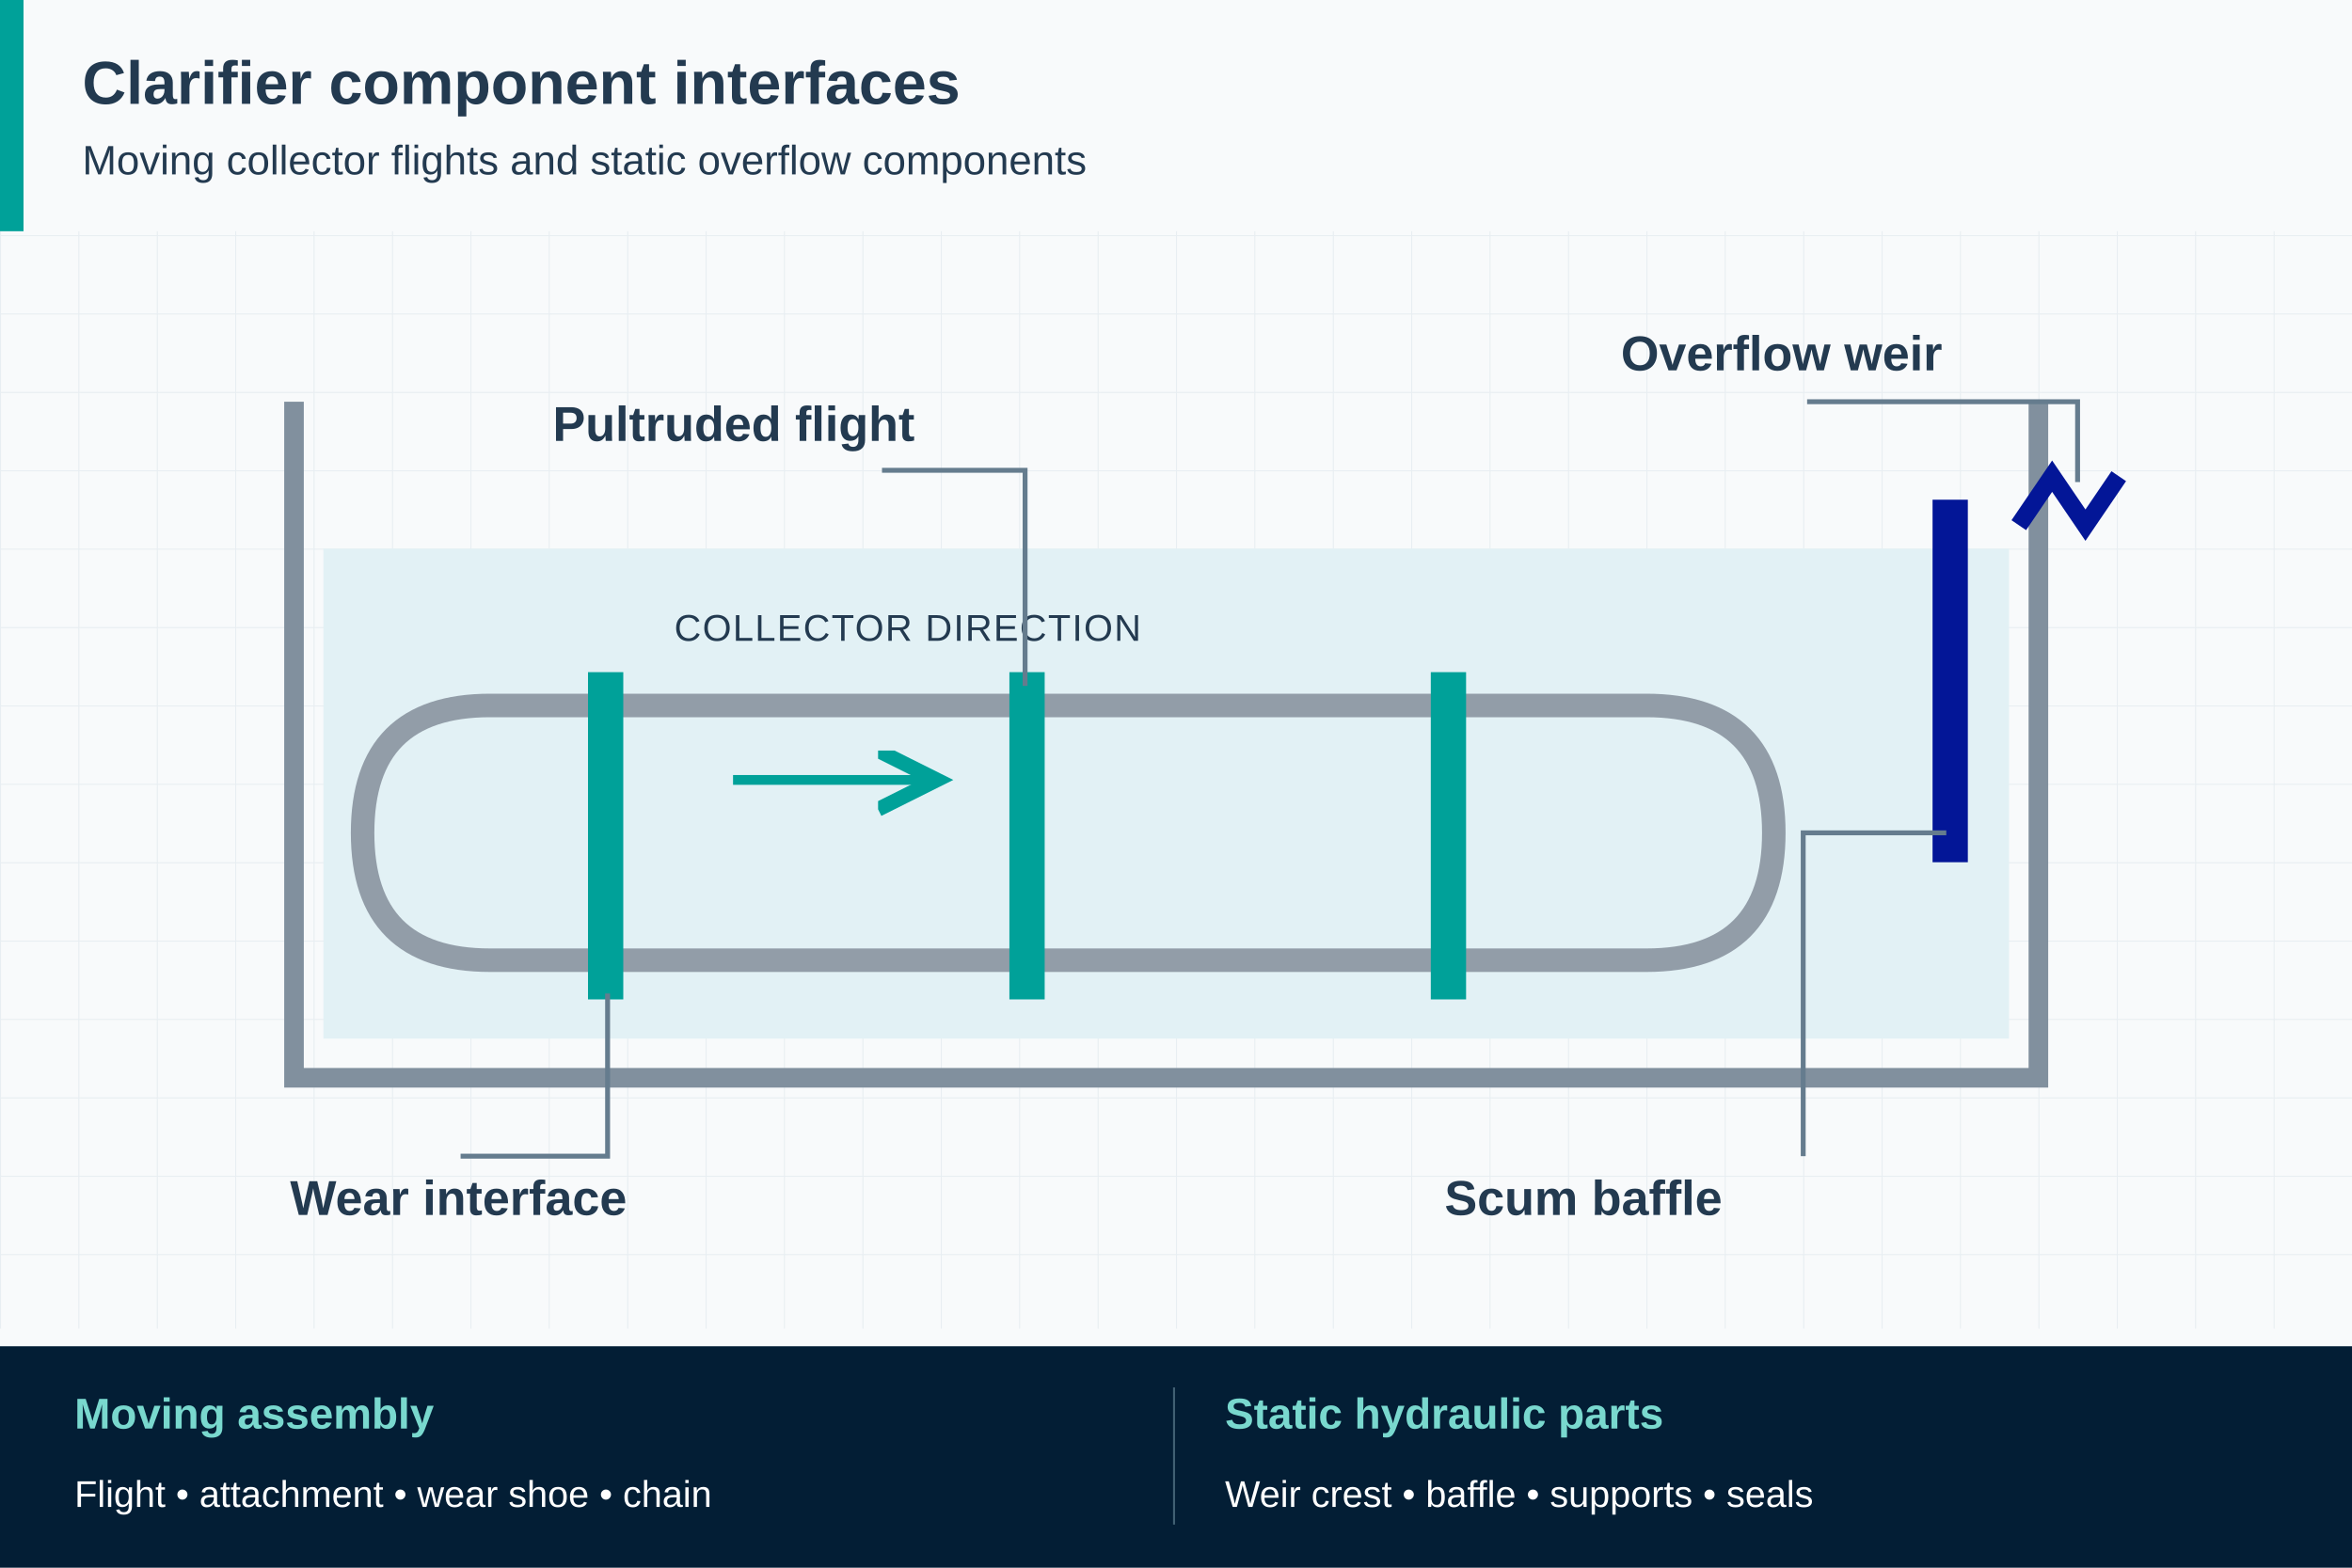
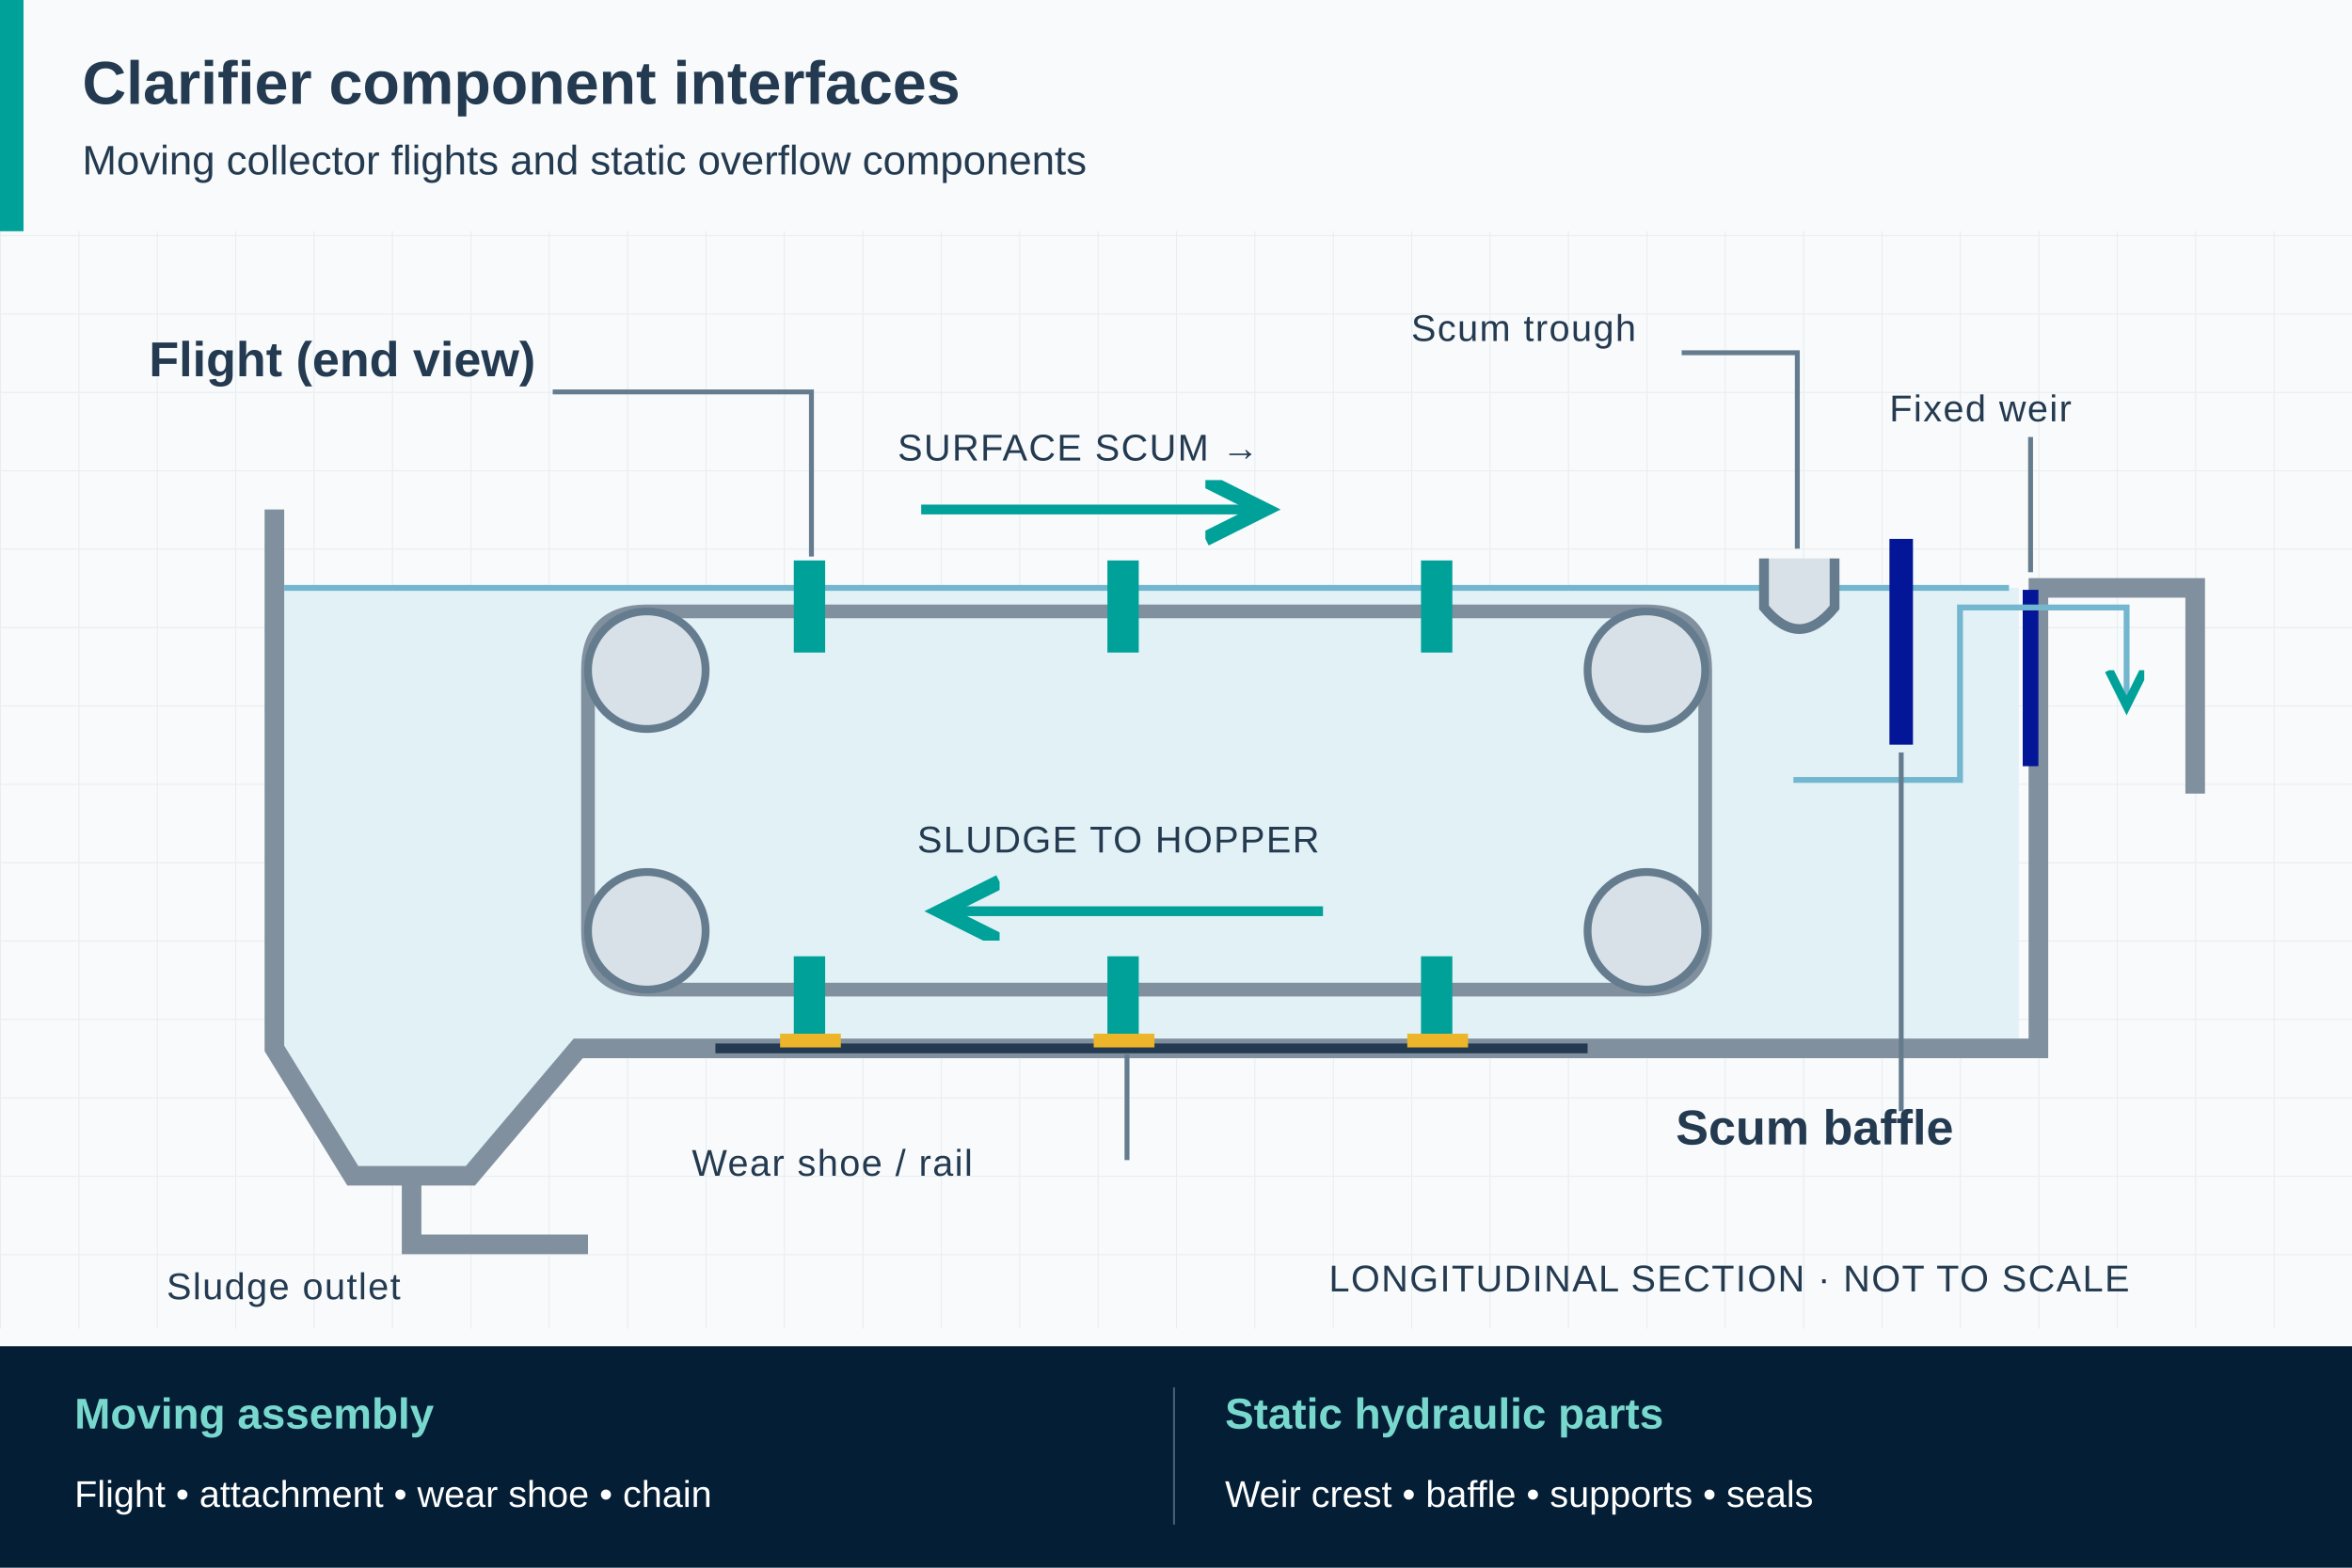
<svg xmlns="http://www.w3.org/2000/svg" viewBox="0 0 1200 800" role="img" aria-labelledby="title desc">
  <defs>
    <pattern id="grid" width="40" height="40" patternUnits="userSpaceOnUse">
      <path d="M40 0H0V40" fill="none" stroke="#e8eef2" stroke-width="1" />
    </pattern>
    <marker id="arrow" markerWidth="8" markerHeight="8" refX="6" refY="3" orient="auto">
      <path d="M0 0L6 3L0 6" fill="none" stroke="#00a199" stroke-width="1.5" />
    </marker>
  </defs>
  <style>text{font-family:Arial,sans-serif;fill:#233a50}.label{font-size:25px;font-weight:600}.small{font-size:19px;letter-spacing:.7px}.leader{fill:none;stroke:#657c8e;stroke-width:2.5}.steel{fill:none;stroke:#81909e;stroke-width:10}.arrow{fill:none;stroke:#00a199;stroke-width:5;marker-end:url(#arrow)}</style>
  <rect width="1200" height="800" fill="#f8fafb" />
  <rect y="118" width="1200" height="560" fill="url(#grid)" />
  <rect x="0" width="12" height="118" fill="#00a199" />
  <text x="42" y="53" font-size="31" font-weight="700">Clarifier component interfaces</text>
  <text x="42" y="89" font-size="21">Moving collector flights and static overflow components</text>
-   <path d="M150 205V550H1040V205" class="steel" />
-   <path d="M165 280H1025V530H165Z" fill="#e2f1f5" />
-   <path d="M250 360H840Q905 360 905 425Q905 490 840 490H250Q185 490 185 425Q185 360 250 360Z" fill="none" stroke="#929da8" stroke-width="12" />
+   <path d="M145 300H1030V535H295L240 595H180L145 535Z" fill="#e2f1f5" />
+   <path d="M140 260V535L180 600H240L295 535H1040V300H1120V405" class="steel" />
+   <path d="M145 300H1025" stroke="#72b7cf" stroke-width="3" />
+   <path d="M330 312H840Q870 312 870 342V475Q870 505 840 505H330Q300 505 300 475V342Q300 312 330 312Z" fill="none" stroke="#81909e" stroke-width="7" />
+   <g fill="#d9e1e8" stroke="#657c8e" stroke-width="4">
+     <circle cx="330" cy="342" r="30" />
+     <circle cx="840" cy="342" r="30" />
+     <circle cx="330" cy="475" r="30" />
+     <circle cx="840" cy="475" r="30" />
+   </g>
  <g fill="#00a199">
-     <rect x="300" y="343" width="18" height="167" />
-     <rect x="515" y="343" width="18" height="167" />
-     <rect x="730" y="343" width="18" height="167" />
+     <path d="M405 286h16v47h-16zM565 286h16v47h-16zM725 286h16v47h-16zM405 488h16v43h-16zM565 488h16v43h-16zM725 488h16v43h-16z" />
  </g>
-   <path d="M995 255V440" stroke="#031697" stroke-width="18" />
-   <path d="M1030 268l17 -25 17 25 17 -25" fill="none" stroke="#031697" stroke-width="9" />
-   <path d="M374 398H478" class="arrow" />
-   <text x="344" y="327" class="small">COLLECTOR DIRECTION</text>
-   <path d="M523 350V240H450" class="leader" />
-   <text x="282" y="225" class="label">Pultruded flight</text>
-   <path d="M993 425H920V590" class="leader" />
-   <text x="737" y="620" class="label">Scum baffle</text>
-   <path d="M1060 246V205H922" class="leader" />
-   <text x="827" y="189" class="label">Overflow weir</text>
-   <path d="M310 507V590H235" class="leader" />
-   <text x="148" y="620" class="label">Wear interface</text>
+   <path d="M365 535H810" stroke="#233a50" stroke-width="5" />
+   <path d="M398 531h31M558 531h31M718 531h31" stroke="#edb529" stroke-width="7" />
+   <path d="M470 260H645" class="arrow" />
+   <path d="M675 465H480" class="arrow" />
+   <text x="458" y="235" class="small">SURFACE SCUM →</text>
+   <text x="468" y="435" class="small">SLUDGE TO HOPPER</text>
+   <path d="M210 598V635H300" fill="none" stroke="#81909e" stroke-width="10" />
+   <path d="M900 285v25q18 22 36 0v-25" fill="#d9e1e8" stroke="#657c8e" stroke-width="5" />
+   <path d="M970 275V380" stroke="#031697" stroke-width="12" />
+   <path d="M1036 301V391" stroke="#031697" stroke-width="8" />
+   <path d="M915 398H1000V310H1085V360" fill="none" stroke="#72b7cf" stroke-width="3" marker-end="url(#arrow)" />
+   <text x="76" y="192" class="label">Flight (end view)</text>
+   <path d="M282 200H414V284" class="leader" />
+   <text x="720" y="174" class="small">Scum trough</text>
+   <path d="M858 180H917V280" class="leader" />
+   <text x="964" y="215" class="small">Fixed weir</text>
+   <path d="M1036 223V292" class="leader" />
+   <text x="855" y="584" class="label">Scum baffle</text>
+   <path d="M970 567V384" class="leader" />
+   <text x="353" y="600" class="small">Wear shoe / rail</text>
+   <path d="M575 592V538" class="leader" />
+   <text x="85" y="663" class="small">Sludge outlet</text>
+   <text x="678" y="659" class="small">LONGITUDINAL SECTION · NOT TO SCALE</text>
  <rect y="687" width="1200" height="113" fill="#031e35" />
  <path d="M599 708V778" stroke="#426174" />
  <text x="38" y="729" style="fill:#79d8ce;font-size:22px;font-weight:700">Moving assembly</text>
  <text x="38" y="769" style="fill:#fff;font-size:19px">Flight • attachment • wear shoe • chain</text>
  <text x="625" y="729" style="fill:#79d8ce;font-size:22px;font-weight:700">Static hydraulic parts</text>
  <text x="625" y="769" style="fill:#fff;font-size:19px">Weir crest • baffle • supports • seals</text>
</svg>
